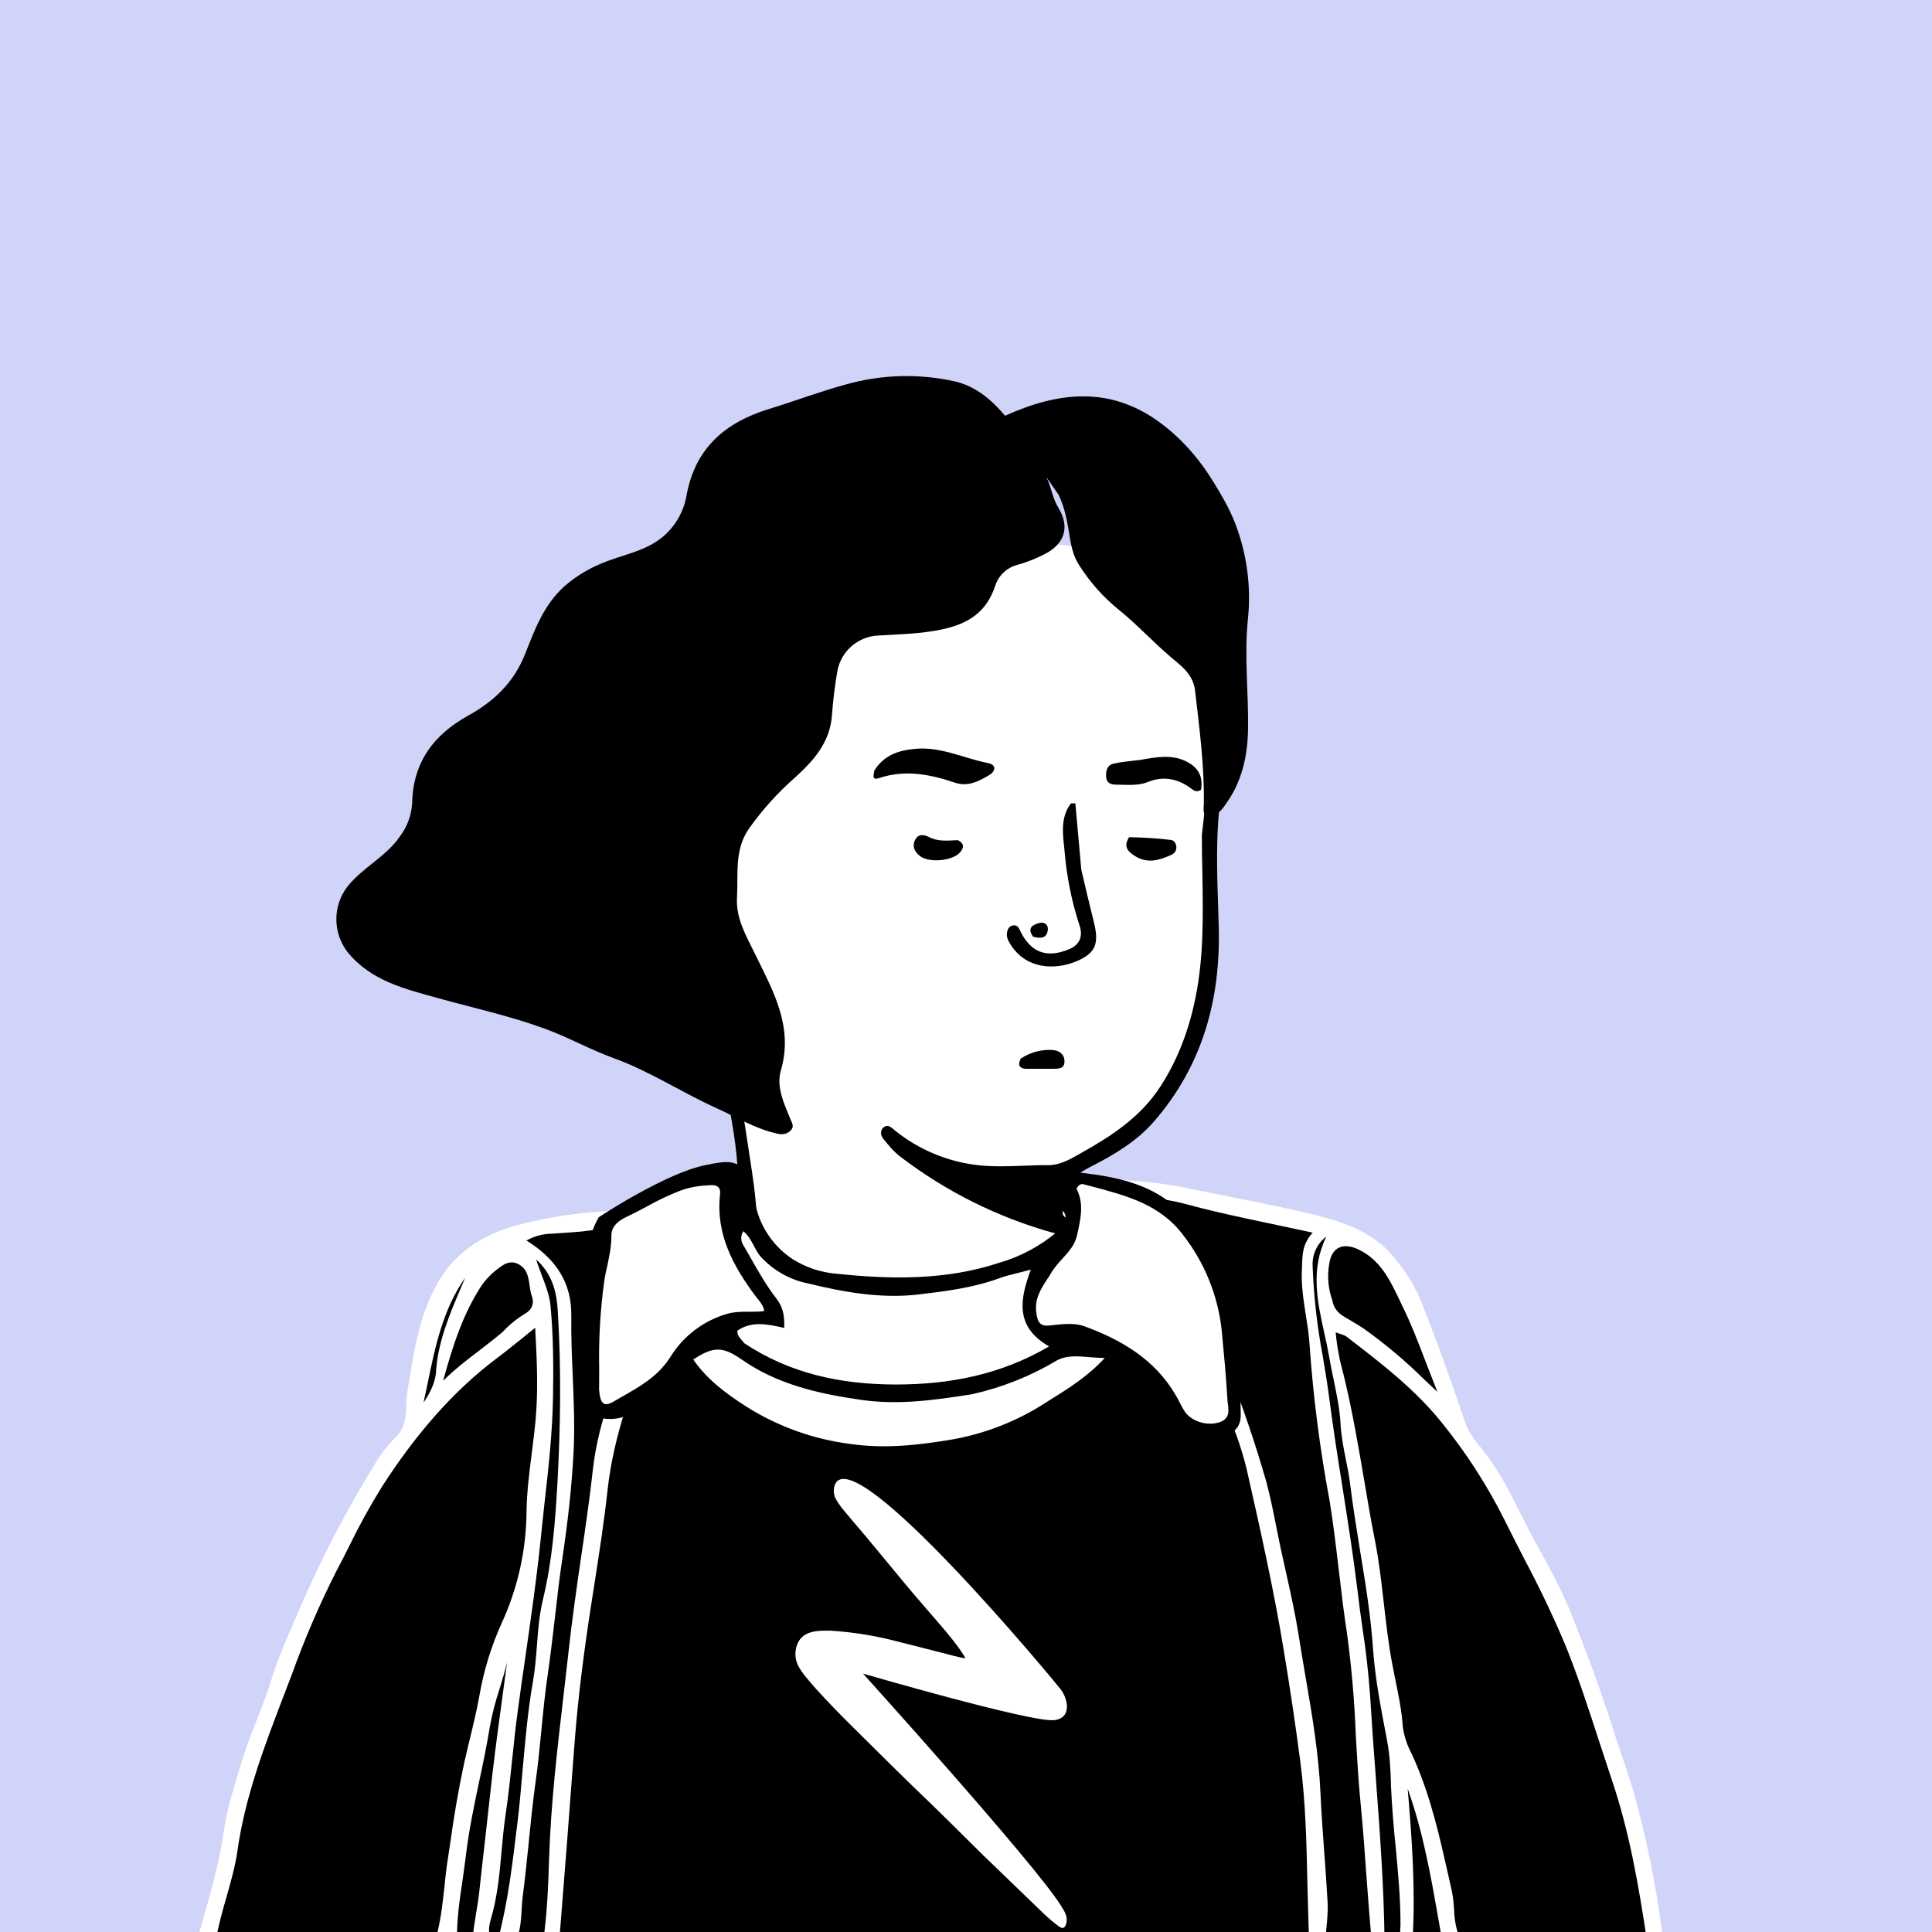
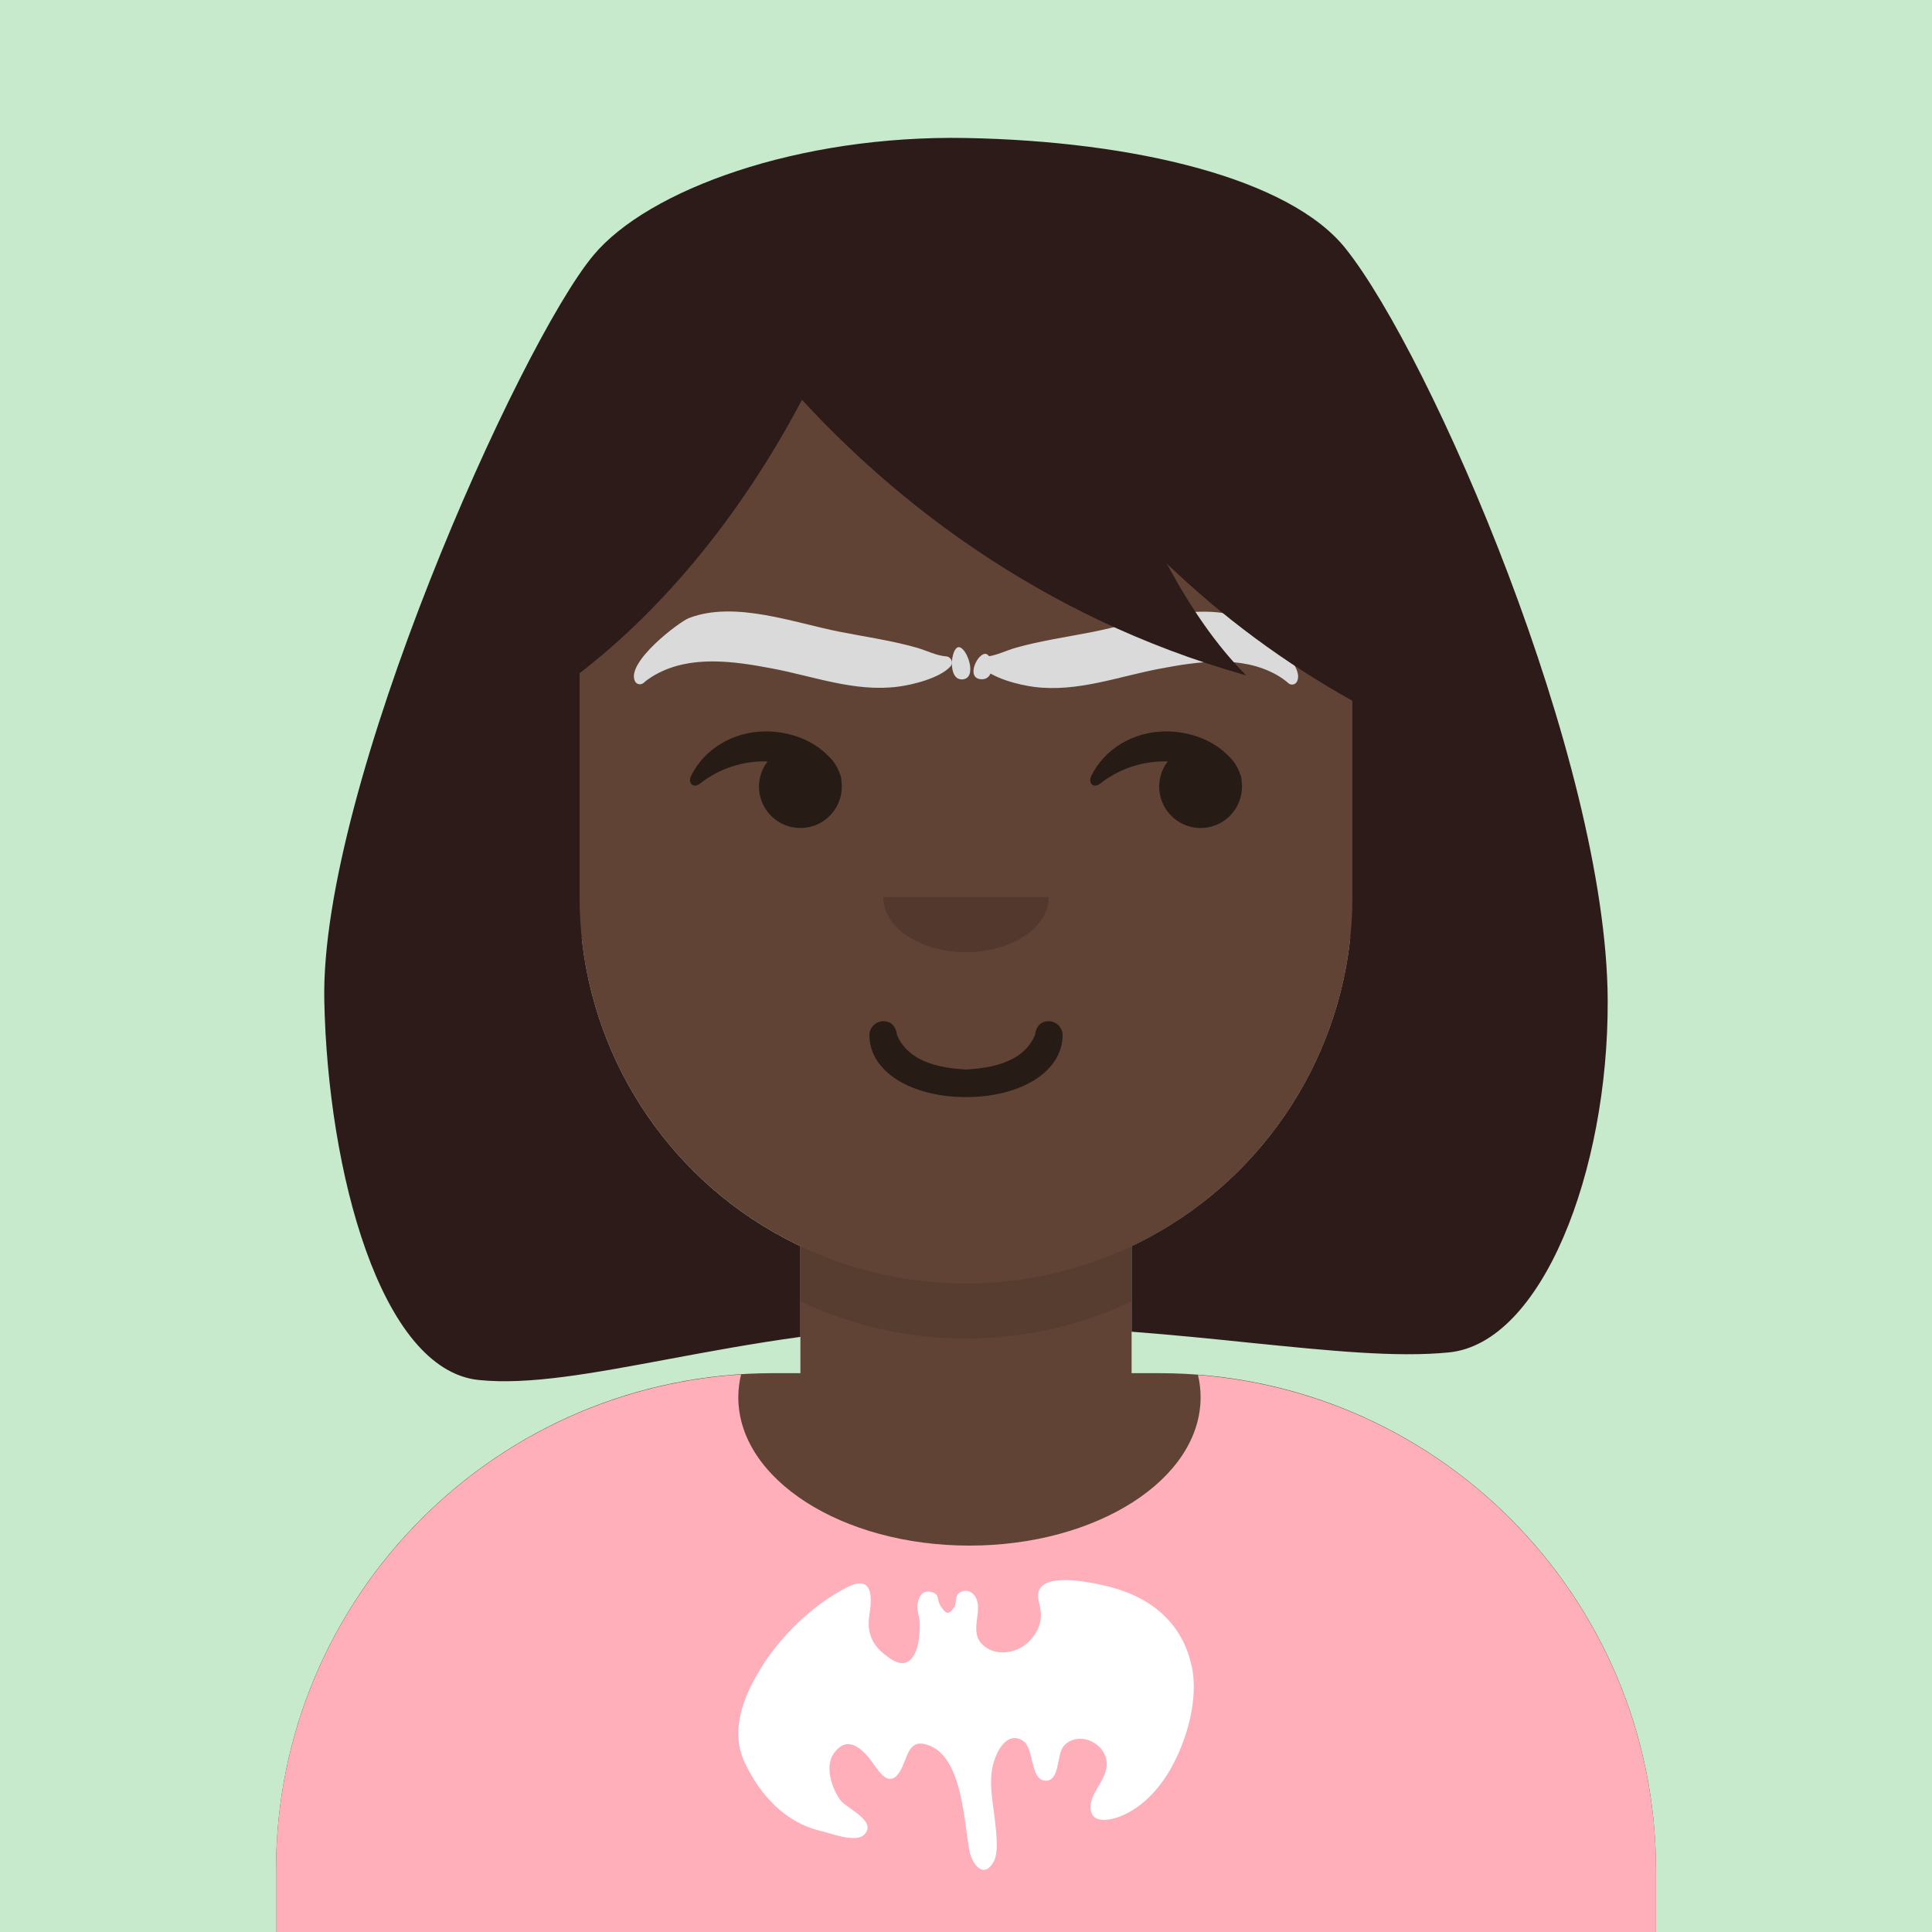
- <svg xmlns="http://www.w3.org/2000/svg" viewBox="0 0 1744 1744" fill="none" shape-rendering="auto">
+ <svg xmlns="http://www.w3.org/2000/svg" viewBox="0 0 280 280" fill="none" shape-rendering="auto">
  <mask id="viewboxMask">
-     <rect width="1744" height="1744" rx="0" ry="0" x="0" y="0" fill="#fff" />
+     <rect width="280" height="280" rx="0" ry="0" x="0" y="0" fill="#fff" />
  </mask>
  <g mask="url(#viewboxMask)">
-     <rect fill="#d1d4f9" width="1744" height="1744" x="0" y="0" />
-     <g transform="translate(531 487)">
-       <path d="M554 727.7c-99.2 297-363.8 388.6-503.7 19.8-19.3-50.7 31-69.5 66.2-91.9 24.1-15.3 36.8-28.5 35.3-42.2-7-64.4-36.9-243.8-36.9-243.8l-3-5.8s.7-1.6-2.2 1.2c-3 3-9.9 34.2-37 34.2-24.5 0-49.2-10.9-61-86.3C7.2 285.6 9.6 214 40 201c12.5-5.3 24-7.2 35.2-.8 11.3 6.4-13-22 112-126C268.4 6.4 396.7-3.5 448.5 8 500.3 19.5 552 44.8 574.9 98.5c27.8 65-25.9 114.3-14 262.5-2.2 53.6.8 171.2-146.6 210.6-28 7.5-19.3 48.4 22.7 58.4 67 21 117 72.3 117 97.9" fill="#fff" />
-       <path fill-rule="evenodd" clip-rule="evenodd" d="m554 266.2.1-1.4c4.1-36.4 8.2-71.7 27.1-103.4 6.5 4.4 5.7 10 3.7 15.2-19.9 51.2-18 104.4-16.2 157.6l.4 14c2.1 66.4-14.5 126.8-58.7 177.5-15.4 17.6-35.8 29.8-56.5 40.3-21.4 11-25.9 20.1-19.2 43.6l.8 2.6c1.4 3.9 2.8 7.9-1 11.8-4.5 4.6-9.5 3.3-14.8 1.8l-.6-.1a406.4 406.4 0 0 1-137-68.3c-6-4.4-10.8-10.3-15.5-16.1l-.3-.4c-2.5-3-3-7.8.5-10.4 3.3-2.5 5.8-.5 8.7 1.8l1 .9a145.5 145.5 0 0 0 76.3 31.7c13.4 1.4 26.6.9 40 .4 7.4-.3 14.8-.6 22.3-.5 10.2 0 18.7-4.7 26.7-9.2l2.8-1.6c27.8-15.5 54.3-32.8 72.2-60.7 16.1-25 25.9-52.2 31.6-80.9 7.2-36.1 6.6-72.7 6-109.8-.3-12-.5-24.2-.5-36.4ZM50.6 190.8c21.9-1.7 34 11.2 44.3 26.3a140.4 140.4 0 0 1 22.4 61.5c.5 3.7 1 7.6-1.2 11.3-4.5.6-4.9-3-5-5.6-.5-20.7-9.7-38.7-18.9-56.1-6.6-12.5-16.2-24.6-31.4-27.6-17.2-3.5-33 12-40.8 32.2-14.5 37.6-12 74.6 1.4 111 5.8 15.9 13.1 32.1 27.8 43.2 14.8 11.3 32.7 9.3 43.6-5.7l2-2.5c2-2.6 4-5.1 5-8 2.1-5.8 5.4-11.2 11.3-10.4 6.8 1 8 8.3 8.7 14a3661 3661 0 0 0 22 156.7l5.9 38.8c2.6 17.1 5.6 41.7 3.6 52.1a28 28 0 0 0-.3 2.2c-.4 2.8-.6 5-4.2 5.5-4.9.8-7-2-7.7-6.4-2.3-17-3-23.6-4-49.6-.9-25.2-5.6-50-10.4-74.9l-5-27c-5.2-30.8-10.3-62-10.8-97l-2 3c-7.6 11.3-13.7 20.5-24.5 24a40.5 40.5 0 0 1-46.1-12.5 127.8 127.8 0 0 1-28.8-55.8c-8.4-34-9.9-67.1.9-100.6 5.2-16.1 23.7-44.7 42.2-42Zm34.6 127.5c4.4 3.2 8.4 6 12-5.4-1.1-42.2-14.7-69.2-35.8-70.3 11.2 14.6 22 28.8 23 48.5a32.3 32.3 0 0 1-10.7-8.8c-2-2.2-4-4.4-6.5-6l-3-2.4c-4.8-3.6-9.7-7.4-17.8-4.5 3.8 5.8 9 10 14.3 14 6 4.7 12 9.3 15.6 16.5-10.6 7.7-15.2 17.7-9.7 29.9 4.8 10.5 11.9 19.2 25.9 19.8-.6-6.3-4.7-10.9-8.8-15.4-5-5.4-9.7-10.6-7.5-18.6 3.2-1.5 6.2.7 9 2.7Z" fill="#000" />
+     <rect fill="#c7e9cc" width="280" height="280" x="0" y="0" />
+     <g transform="translate(8)">
+       <path d="M132 36a56 56 0 0 0-56 56v6.17A12 12 0 0 0 66 110v14a12 12 0 0 0 10.3 11.88 56.04 56.04 0 0 0 31.7 44.73v18.4h-4a72 72 0 0 0-72 72v9h200v-9a72 72 0 0 0-72-72h-4v-18.39a56.04 56.04 0 0 0 31.7-44.73A12 12 0 0 0 198 124v-14a12 12 0 0 0-10-11.83V92a56 56 0 0 0-56-56Z" fill="#614335" />
+       <path d="M108 180.61v8a55.79 55.79 0 0 0 24 5.39c8.59 0 16.73-1.93 24-5.39v-8a55.79 55.79 0 0 1-24 5.39 55.79 55.79 0 0 1-24-5.39Z" fill="#000" fill-opacity=".1" />
+       <g transform="translate(0 170)">
+         <path d="M132.5 54C151 54 166 44.37 166 32.5c0-1.1-.13-2.18-.38-3.23A72 72 0 0 1 232 101.05V110H32v-8.95A72 72 0 0 1 99.4 29.2a14.1 14.1 0 0 0-.4 3.3C99 44.37 114 54 132.5 54Z" fill="#ffafb9" />
+         <g transform="translate(77 58)">
+           <path fill-rule="evenodd" clip-rule="evenodd" d="M87.69 13.4c-1.4-6.43-6.21-10.15-12.5-11.58-2.53-.58-10.92-2.4-9.61 2.4.6 2.18.26 3.97-1.55 5.77-1.77 1.76-5.24 2.2-6.96-.01-1.47-1.9.43-4.72-.72-6.57-.44-.71-1.21-1.08-2.03-.73-1.14.5-.53 1.56-1.07 2.32-.85 1.2-1.24.83-2-.37-.49-.76-.02-1.58-1.26-1.9-1.43-.37-1.9.83-2.03 1.92-.08.69.32 1.8.34 2.5.03 1.35-.1 3.31-.73 4.52-1.12 2.14-2.7 1.45-4.38.1-1.98-1.6-2.56-3.39-2.18-5.82.46-2.92.3-5.71-3.28-3.89-5.02 2.57-9.68 7.14-12.59 11.92-2.44 4.02-4.36 8.9-2.2 13.48 2.21 4.67 5.86 8.69 10.97 9.88 1.32.3 5.09 1.81 6.34.55 1.95-1.96-2.54-3.78-3.43-4.97-1.26-1.7-2.34-4.92-.96-6.83 1.76-2.43 3.6-1.08 5.05.64 1.13 1.35 2.75 4.82 4.5 2.02 1.21-1.93 1.1-5.1 4.4-3.72 4.73 1.98 4.87 11.12 5.71 15.3.37 1.82 2.04 4.06 3.47 1.52.8-1.4.37-4.42.22-5.86-.3-2.99-1.08-5.92-.1-8.88.55-1.71 2-4.16 4.12-2.84 1.73 1.06 1 5.81 3.35 5.8 2.07 0 1.5-3.79 2.6-5.04 1.69-1.9 4.92-1 5.92 1.25 1.33 3.03-2.2 5.13-2.05 7.79.16 2.59 3.5 1.58 4.9.92 2.87-1.35 5.11-3.85 6.67-6.57 2.4-4.2 4.13-10.22 3.08-15.03" fill="#fff" />
+         </g>
+       </g>
+       <g transform="translate(78 134)">
+         <path d="M40 16c0 5.37 6.16 9 14 9s14-3.63 14-9c0-1.1-.95-2-2-2-1.3 0-1.87.9-2 2-1.24 2.94-4.32 4.72-10 5-5.68-.28-8.76-2.06-10-5-.13-1.1-.7-2-2-2-1.05 0-2 .9-2 2Z" fill="#000" fill-opacity=".6" />
+       </g>
+       <g transform="translate(104 122)">
+         <path fill-rule="evenodd" clip-rule="evenodd" d="M16 8c0 4.42 5.37 8 12 8s12-3.58 12-8" fill="#000" fill-opacity=".16" />
+       </g>
+       <g transform="translate(76 90)">
+         <path d="M27 16c-4.84 0-9 2.65-10.84 6.45-.54 1.1.39 1.85 1.28 1.12a15.13 15.13 0 0 1 9.8-3.22 6 6 0 1 0 10.7 2.8 2 2 0 0 0-.12-.74l-.15-.38a6 6 0 0 0-1.64-2.48C33.9 17.32 30.5 16 27 16ZM85 16c-4.84 0-9 2.65-10.84 6.45-.54 1.1.39 1.85 1.28 1.12a15.13 15.13 0 0 1 9.8-3.22 6 6 0 1 0 10.7 2.8 2 2 0 0 0-.12-.74l-.15-.38a6 6 0 0 0-1.64-2.48C91.9 17.32 88.5 16 85 16Z" fill="#000" fill-opacity=".6" />
+       </g>
+       <g transform="translate(76 82)">
+         <g fill-rule="evenodd" clip-rule="evenodd" fill="#DADADA">
+           <path d="M57 12.82ZM96.12 7.6c1.46.56 9.19 6.43 7.86 9.16a.8.8 0 0 1-1.29.22 10.63 10.63 0 0 0-1.7-1.19c-5.1-2.84-11.3-1.93-16.73-.91-6.12 1.14-12.11 3.48-18.39 2.67-2.04-.26-6.08-1.22-7.63-2.96-.47-.53-.06-1.38.64-1.43 1.44-.11 2.86-.86 4.33-1.28 3.65-1.03 7.4-1.56 11.11-2.29 6.62-1.3 15.17-4.53 21.8-2Z" />
+           <path d="M58.76 12.76c-1.17.04-2.8 3.56-.56 3.68 2.23.11 1.73-3.72.56-3.68ZM55 12.8c0-.01 0-.01 0 0ZM15.88 7.56c-1.46.56-9.19 6.43-7.86 9.16.24.5.89.6 1.29.22.55-.52 1.58-1.11 1.71-1.18 5.1-2.84 11.3-1.93 16.73-.91 6.12 1.14 12.11 3.48 18.39 2.67 2.04-.26 6.08-1.22 7.63-2.96.47-.53.06-1.38-.64-1.43-1.44-.11-2.86-.86-4.33-1.28-3.65-1.03-7.4-1.56-11.11-2.29-6.62-1.3-15.17-4.53-21.8-2Z" />
+           <path d="M54.97 11.79c1.17.04 2.77 4.5.53 4.67-2.24.18-1.7-4.71-.53-4.67Z" />
+         </g>
+       </g>
+       <g transform="translate(-1)">
+         <path d="M40 145c-.62-30.84 28.32-95.2 39-108 7.92-9.5 29.7-17.45 54-17 24.3.45 46.86 5.81 55 16 12.32 15.43 37.87 74.08 38 109 .1 24.8-9.54 49.66-23 51-7.6.76-17.26-.23-28.86-1.4-5.3-.55-11.02-1.13-17.14-1.6V180.6A56 56 0 0 0 189 130v-28.44a130.34 130.34 0 0 1-26.9-19.88c3.35 6.24 7.19 11.9 11.51 16.2-30.57-8.59-51.71-26.16-64.38-39.94C103.39 69.02 92.96 85.23 77 97.57V130a56 56 0 0 0 32 50.61v13.14c-6.95.95-13.41 2.16-19.36 3.27-10.85 2.02-19.98 3.73-27.26 2.98-14.22-1.47-21.88-30.2-22.38-55Z" fill="#2c1b18" />
+       </g>
+       <g transform="translate(49 72)" />
+       <g transform="translate(62 42)" />
    </g>
-     <g transform="translate(178 1057)">
-       <path d="M1315.7 690.1 7 691s73-276.9 92.4-308.7c19.4-31.7 97.5-138.7 96.7-156.9-1-18.1 1.4-82.7 14.6-108.2C224 91.6 266 56.6 282.4 54c16.4-2.6 71.6-5.1 106.2-13.7C423 32 455 21.4 490 21.4c5.7 0 .2 12.3.2 12.3S492 154.6 655 162.2C776.6 167.8 816.8 46 816.8 46s-26.7-23.5-18.6-24.2c95.6-8 145.8 13 174.8 18.6 26.7 5.1 49.2 5.1 76 23.9 30.6 21.5 46.5 70.2 80.8 144.8 39.4 85.5 194.2 345 185.9 481.6" fill="#000" />
-       <g fill-rule="evenodd" clip-rule="evenodd" fill="#fff">
-         <path d="M1003.7 694c-.7-16.8-1-33.6-1.5-50.4-.8-36.8-1.6-73.5-6.4-110.3a2971 2971 0 0 0-15-100.8c-9-55-21.3-109.5-33.6-164A302 302 0 0 0 928 214c-5.7-13-10.4-26.2-15.2-39.4-5.5-15.1-11-30.3-17.8-45-1.2-2.5-2.7-4.9-4.2-7.3-3-4.5-6-9.2-7.5-16.2-47.5 92.4-120.5 140.3-223.3 140.7-101.2.5-176-45.6-230.6-128.8a57.7 57.7 0 0 0-16 25.7l-1.4 3.3c-18.6 45.4-36 91-41.5 140.6-3.1 28.6-7.6 57.3-12 85.9l-1.8 11.3c-7 44.7-13 89.6-16.3 134.8A27816 27816 0 0 1 327 693c-4.7 1-9 1-14.5 1 3.5-24.4 4.4-49.3 5.2-74 1.6-49.1 7.3-97.8 13-146.5a6382 6382 0 0 0 4.6-40.2c3-27.7 7-55.3 11-83 4-27.1 8-54.3 11-81.7 5-43.5 22-84.2 40-124.2l.8-1.9c10.5-23.2 20.9-46.2 37.6-65.8C448.5 61.5 463 48 480.4 38c14-8 18.5-6.4 23.1 8.9 9.6 31 26.3 57.8 53.3 76 42.8 28.8 89.1 41.8 141.4 26.6 36.4-10.5 66.6-28.8 88.3-59.5 8.4-12 16-24.7 18.5-39.6l-5.6-2.1c-4.3-1.6-8.5-3.1-12.6-5-3-1.2-6.7-2.9-5.2-7.3 1.3-3.3 4.2-5.8 8-5.3 33 4.5 64.4 11.7 86.3 40.7a341.9 341.9 0 0 1 47.4 88.3l7.5 20A1090 1090 0 0 1 965.2 281c3.6 13.6 6.4 27.4 9.1 41.3l3.6 17.6 5.2 23.5c4 18 8 36 10.9 54 2 12.5 4 25 6.2 37.5 6.1 35.4 12.2 70.9 13.8 107 .8 17.8 2.1 35.5 3.4 53.3 1.1 15 2.2 30 3 44.9.5 8.1-.4 16.3-1.2 24.8l-.8 8.4c-4.9.7-9.8 1-14.7.8ZM818.6 60.5c-8 18.2-15.8 36.5-29.3 51.7-34.3 38.7-78.8 56.4-129.4 57.9-34.1 1-67.6-6-97-24.7-28.6-18.2-53-40.3-65-73.3l-1.3-3.6c-2-5.8-4-11.8-8.6-15.8-13.2 3-16.7 11.1-14.6 22.7.4 1.8.6 3.8.9 5.7.5 4 1 7.9 2.4 11.5 12.5 35 37 60.8 68.3 79.6a204.4 204.4 0 0 0 80.8 28.2c60.4 7.4 116.6-.5 166.4-37.4 30.3-22.4 48.9-52 53.4-89.5 1.7-14.8-7.2-21.7-24.7-18.4l-2.3 5.4ZM457.3 76c20 81 77 120 153.7 137 39 9.8 76 8.1 113.2-1.4 41.3-10.6 77.6-29 104.8-62.4 16.6-20.5 28.9-43.2 29.3-70.8 15 7.8 16.5 13 6.5 31.6a227.7 227.7 0 0 1-96.7 96.8c-46.4 23.8-96.3 30-148.6 22.3-54.1-8-98.7-33.3-137.7-69.6-14-13-24.7-29-35.2-44.9l-6.8-10.1c-2.7-4-1-7.2 1.7-10.3L452.2 82l5-5.8Z" />
-         <path d="M215.1 694c4.5-15.3 6.2-31 8-46.9.8-7.9 1.6-15.8 2.8-23.7l2.7-17.9a976 976 0 0 1 12.5-71.5l4.8-20.4c3.2-13.1 6.4-26.3 8.8-39.7 4-22.8 10.7-45 20.3-66a246 246 0 0 0 22.3-101c.3-17.5 2.5-34.7 4.7-52 1.6-12.8 3.3-25.6 4.1-38.5 1.6-24.4.4-48.5-1-74.8-3.9 3-7.5 6-11 8.9-7.6 6-14.8 11.9-22.1 17.4-42.9 32-76.3 72.4-105 116.8a604.3 604.3 0 0 0-29.8 54c-3.7 7.5-7.5 14.9-11.4 22.2a819.1 819.1 0 0 0-40.2 93.2l-6.5 17c-17.8 46.4-35.8 93.2-42.8 142.8-2 14.2-6 27.9-9.9 41.7-3.5 12.2-7 24.5-9.3 37.4-5.5 1-10.8 1-17.1 1l2.8-9.7c8.4-29.2 17-58.5 21.3-89 2.2-15.4 6.7-30.6 11.1-45.6l3.1-10.4a539.5 539.5 0 0 1 16-45c5-13 10-25.9 14-39.1 5-15.7 11.6-30.9 18.2-46l7.2-16.8a996.4 996.4 0 0 1 59-115l.4-.6c7.4-12.7 15-25.8 26-36.3 8.7-8.2 9.2-18.8 9.7-29.3a102.8 102.8 0 0 1 2.3-20c5-31.3 10.2-62.8 26.3-90.7 16.7-29.1 44.5-45.3 77-53C318 41.7 342 38 366.3 36.6c10-.7 19.7-3.8 29.6-7 5.2-1.6 10.5-3.3 15.8-4.6 5-1.2 10-2.6 15-4 19.2-5 38.3-10.1 58.5-9.2h1c4.1.1 8.3.3 9 5.4.6 5-3 5.7-6.6 6.4l-2 .4-42 9.8c-26.4 6.2-52.8 12.5-79.4 18.2-11.5 2.4-23.5 3.2-35.4 4-3 .2-6 .3-8.9.6a49 49 0 0 0-23.7 6.2c25.8 16 41 37.4 40.5 68-.2 18 .5 36.2 1.3 54.3 1 23.8 2 47.6.6 71.5-1.7 31-5.3 62-9.9 92.8-2.7 17.9-4.8 36-6.8 54-2 17-4 34-6.4 50.9-2.5 16.8-4.2 33.8-5.8 50.7-1.6 15.6-3 31.3-5.3 46.9-2.5 18.3-4.4 36.6-6.2 55-1.6 16-3.2 31.8-5.3 47.6-.5 4-.8 8.1-1 12.2-.5 8.6-1 17.3-4.1 26.2-5.6 1-11.3 1-17 .1 8.7-33.2 12.7-66.8 16.7-100l.5-3.8c2-16.3 3.4-32.6 4.8-49 2.4-26.7 4.7-53.4 9.4-79.9 1.8-10.6 2.7-21.4 3.5-32.2 1-14 2.2-27.9 5.5-41.6 8.3-34.4 11-69.8 13-104.9 2.8-51.6 3.5-103.6.3-155.3-1-16.4-4.6-33-19.5-46.4 1.5 4.9 3.3 9.6 5 14.1 3.7 9.7 7.2 18.8 8 28.2 2.5 27.1 2.7 54.5 2.2 81.8-.5 31.9-4 63.5-7.6 95.1l-3.5 32.9c-3.6 35.8-8.8 71.4-13.9 107-2.3 15.9-4.6 31.8-6.7 47.6-2 14.4-3.5 28.8-5 43.2-1.8 17.3-3.6 34.7-6.2 51.9-1.6 11-2.6 21.9-3.6 32.9-1.6 18.3-3.3 36.6-7.9 54.5l-1 3.7c-1.9 6.7-4 13.9-.5 21-5.6.2-11.2-.1-16.7-1 .7-7.7 2-15 3.1-22.4 1.1-6.5 2.2-13 2.9-19.4 1.4-13.5 3-27 4.5-40.4l5-44.7c3-28.7 6.8-57.2 10.7-85.8l4.9-36.5c-1.9 8-4.3 15.9-6.7 23.8a249 249 0 0 0-8.8 34.2c-2.7 16.5-6.1 33-9.6 49.3-4.5 21.3-9 42.7-11.7 64.4-.9 7.5-2 15-3 22.4-2.8 18.6-5.6 37.2-5.4 56.2h-19.3Zm60.3-548.3a93.6 93.6 0 0 1 20.5-16.8c6.7-3.8 8.5-9.9 6.1-16.2-1-3-1.6-6.4-2-9.7-1.1-7.8-2.3-15.6-11.6-19.6-5-2-9.9-.2-13.3 2.3a70.5 70.5 0 0 0-17.5 16.4c-17.2 25.7-26.6 54.6-35.6 87.3 11-10.8 22.1-19.3 33.3-27.8 6.7-5.2 13.4-10.3 20-15.9Zm-37.6-39.6c-9.9 23.3-19.7 46.6-22 72.1-.3 13-5.7 22.1-11.5 31l3.8-17.8c6.8-33 13.6-66.1 33.8-95l-4.1 9.7ZM1277.2 550.3c15.7 46.5 24 95 31.4 143.7 5.4 0 9.8 0 14.4-1.1a868.9 868.9 0 0 0-21.2-112.8l-.1-.5c-4.1-17.4-9.8-34.3-15.5-51.3l-5-14.8a1478.4 1478.4 0 0 0-43.2-119.3c-8.7-20.5-19.4-39.9-30.2-59.3-4.6-8.4-8.8-17-13.1-25.4-9.3-18.6-18.7-37.2-31.5-54l-4-5.1c-5.8-7.3-11.7-14.7-14.5-23a2217 2217 0 0 0-36.7-101.6 153.9 153.9 0 0 0-32.5-53.3c-20.2-20.8-47.4-28.3-74.3-34.7-22.7-5.3-45.6-9.9-68.6-14.4l-39.9-8c-33.8-7-68.5-9-102.9-6-5.4.5-9.8 1.7-11.8 10.5 14.4 1.6 28.8 2 43.2 2.4 24 .6 48 1.3 71.6 7.7 25 6.8 50.5 12.2 76.7 17.7l37.5 8c-9 9.7-9.3 19.2-9.6 28.7l-.2 4.5c-.7 13.9 1.4 27.4 3.5 41 1.5 9.2 3 18.5 3.5 27.9a1224.2 1224.2 0 0 0 18 139.8c3.4 21 5.9 42.2 8.4 63.4 2.2 18.8 4.4 37.6 7.3 56.3a954 954 0 0 1 8 92.7c1.2 21 2.4 42.1 4.5 63.1 2 20.8 3.6 41.7 5 62.7 1.5 19.4 2.9 38.8 4.7 58.2h11.7c-.6-48.6-4.2-97-7.8-145.5-1.9-24.9-3.7-49.7-5.2-74.6a756.8 756.8 0 0 0-7-61.9c-1.5-10.6-3-21.2-4.2-31.8-3.8-31.4-8.7-62.6-13.6-93.7-4.3-26.9-8.5-53.7-12-80.7-1.7-13-3.8-26-6-38.9a539 539 0 0 1-9.1-81 31.2 31.2 0 0 1 12.4-26.7c-14.5 29.7-8.2 58.4-1.9 87 1.7 7.6 3.3 15 4.6 22.5 1.1 6.6 2.5 13.2 3.9 19.8 2.7 13.2 5.5 26.4 6.2 39.8.6 11 2.7 21.7 4.8 32.3 1.5 7.4 3 14.9 3.9 22.4 2.4 19.6 5.6 39 8.7 58.4 5 30.3 10 60.6 12 91.3 2 26.2 7 52.3 12 78.2l.7 3.9c2.4 12.6 3 25.5 3.4 38v2a951 951 0 0 0 4.2 54.7c2.2 23.7 4.5 47.4 4.4 71.2l-.2 4.4c-.2 2.4-.3 5-.2 7.9 3.8.8 7.5 1 11.3 1 2.7-44.8-.4-89.4-4.4-136.4 14 39.4 20.8 78.4 27.8 118l3 17.3c5.4 1 10.9 1 16.3.2a76.5 76.5 0 0 1-5.2-26.4c-.4-5.6-.8-11-2-16.4l-3.2-14.4c-7.8-34.7-15.6-69.4-29.8-102.4l-3-6.8a73 73 0 0 1-8.3-25c-1-14.8-4-29.3-7-43.7l-2.4-12.2c-3.5-18.3-5.6-36.8-7.7-55.3-2.2-19-4.3-38-8-56.7-3.7-18.6-6.9-37.3-10-56-5-29.2-10-58.4-16.8-87.3l-2-8.3a201.9 201.9 0 0 1-6.7-36.5l4.4 1.5c2.4.8 4.2 1.4 5.6 2.5l1 .8c31 23.8 62 47.7 86.3 78.6a483 483 0 0 1 55.3 86.3c5.9 12 12 23.7 18 35.5a943 943 0 0 1 36.7 77c11.6 28.7 21.1 58 30.6 87.2l11.6 35.2ZM1036.1 132c-6.1-3.4-10.3-8.1-11.4-15.2a64.1 64.1 0 0 1-2.8-33c2.2-15.1 12.6-19.4 26.2-13 19.7 9.3 28.4 27.3 36.8 44.8l2.6 5.5c8.2 16.6 14.9 34 22 52.6l10 25.7-11.4-10.7a448.2 448.2 0 0 0-54.8-46.2c-5.6-3.7-11.4-7.1-17.2-10.5Z" />
-       </g>
-       <path d="M428.7 11.3c45.2-21.2 59.5-10 59.5-10s-1.3 12.1 7.9 43c19.2 65 123.7 66 159 61.8 37.1-4.5 125.8-30.2 131-51.7 10-42-16.9-45.2-.8-46.5 16.1-1.4 85.1-.8 133 74.3 2.4 3.8 49.2 152.1-2.5 152.1-27.2 0-68.7-80-96.5-54.7a306 306 0 0 1-191 79.8c-52.3 2.6-140.8-43.6-140.8-43.6l-50-30.2s-55.5 41.3-74.7 30.9c-25.2-13.7 2-164 2-164s24.6-22.7 63.9-41.2Z" fill="#fff" />
-       <path fill-rule="evenodd" clip-rule="evenodd" d="M362.5 41.8S422.6 1.9 459-5.3c19.5-4 28.3-5.3 38.6 8.6a28.5 28.5 0 0 1 4.8 15.6l.2 2.2a78 78 0 0 0 35.2 58.7 87 87 0 0 0 39.5 13C626.6 98 676 98.7 723.7 83A142 142 0 0 0 777 54.3c9.4-8.6 9.5-14.9 0-23.1-3.7-3.3-2.6-6-1.3-9.1.4-1 .8-2 1-3.1C781 1.4 782-.2 801.1 2c29 3.5 58.4 10 80.4 29.2 59.6 52.1 59.8 81 60.1 154 0 10.5.1 22 .4 34.7.2 12-6.8 17.9-18.6 19.6-23.3 3.5-39-5.8-50.4-25.4-4.6-8-10-15.6-17.7-21.4-16-11.7-21.7-12.4-36.7 0a328 328 0 0 1-123.4 62.5 259.6 259.6 0 0 1-184-16 156 156 0 0 1-49.8-33.7c-4.6-5.1-10.7-8-17.1-6.5l-4.8 1.1c-14.9 3.4-29.8 6.9-42.7 15.8a39.9 39.9 0 0 1-39.6 4.8c-12.1-5.4-11.8-18.7-10.7-30.2 1.4-13 2.3-26 3.2-39 2-29.6 4.1-59.4 11.3-89-11.7 1.3 1.5-20.7 1.5-20.7ZM494 155.6c41.2 27.3 86.7 37 136 37.2 49.4 0 95.2-8.8 139-34.4-30.9-17.7-26.5-42.3-16.5-69.3L742 91.8c-6.7 1.6-12.7 3.1-18.4 5.2-23.7 8.7-48.8 11.7-73.3 14.6-32.9 3.7-66-2-98.1-9.9a78.7 78.7 0 0 1-43.7-24.5c-2.5-3-4.3-6.3-6-9.7-2.6-4.7-5-9.5-9.5-13.1a11.5 11.5 0 0 0-.2 12.3c2.5 4.1 4.8 8.3 7.2 12.5 7 12.3 14.1 24.7 22.7 35.8 6.4 8.3 7.5 15.8 7.2 26.7-15-3.4-29.3-6.5-42.3 2.5-.1 4 2 6.4 4.8 9.5l1.6 1.9Zm274-58.8 2-3.2c3-5.6 7-10 11-14.4 5.7-6.2 11.2-12.2 13.2-21 3.4-15 6.5-29.1-.5-42.2 2-3.7 4.3-4.5 6.3-4l7.6 2c31 8.2 62 16.2 82.8 44.4a169.2 169.2 0 0 1 34.4 85.3c2 20.9 4 41.8 5.2 62.7 0 1.3.2 2.6.4 4 .8 6.4 1.7 13.3-7.5 16.4-11.2 3.8-25.7-.7-31.7-10-1.7-2.7-3.1-5.5-4.6-8.3-1-2-2.1-4.1-3.3-6.1-18.8-32.3-49.1-50.1-83-62.4-8.7-3-19.3-1.8-29-.7h-1l-.4.2c-9.8 1-11.3-3.6-12.4-11.3-1.9-12.6 4.2-22 10.4-31.4ZM362.7 196c.9 14 4 17.4 13 12.3l7.4-4.3c16.4-9.3 32.7-18.4 43.8-35.7a89.3 89.3 0 0 1 52.5-39.6c6.1-1.6 12.3-1.6 18.4-1.6 4.7 0 9.4 0 14.1-.6-.8-4.7-3.2-7.6-5.5-10.5l-1.8-2.2C484 86.3 467.9 57.1 472 21.1c.8-6.9-3.5-8.5-8.1-8.3-9.3.4-18.3 1.5-27.3 4.8A230.1 230.1 0 0 0 406.1 32c-6 3.2-12 6.4-18.2 9.3-6.8 3.2-14 8.1-14 16.8.1 9.6-1.9 18.8-3.8 28-1 4.4-2 8.7-2.6 13a501.2 501.2 0 0 0-4.6 80.2l-.1 16.6ZM599 206.6c34 5 67 .2 100.2-5a258.2 258.2 0 0 0 75.9-30c8.9-5.3 19.2-4.5 30.3-3.5 4.5.3 9.1.7 13.9.7-15.4 16.7-32.6 27.4-49.6 38l-4.1 2.6a229 229 0 0 1-83.5 32.9c-30.3 5.1-60.6 8.7-92.2 4.2a230.6 230.6 0 0 1-94.4-33.9c-17.9-11.5-35.3-24.3-47.7-42.4 18.7-12.3 26.9-11.6 44 .2 32 22.3 69 30.7 107.2 36.2Z" fill="#000" />
-       <g transform="translate(396 278)" style="mix-blend-mode:difference">
-         <path d="M204.9 175.7s150.1 43.7 172 42.1c9.5-.6 13.6-7 11.8-16.2a28 28 0 0 0-5.5-12c-2.9-4-186-225.6-203.5-184.5a16 16 0 0 0 .5 12.5c4.3 8 10.8 14.4 16.3 21.3 21.4 24.8 41.6 50.6 63.1 75.3 12.7 14.9 30.5 34.2 37.9 47.7-5.4-.5-15.1-3.5-21.1-4.9-13.5-3.4-27-7-40.5-10.3a313.1 313.1 0 0 0-60.2-9.7c-9.2-.1-20.4-.4-27 7.1-5.2 6.5-6 15.8-2.8 23.3 4 8.3 10.7 15 16.6 22a855 855 0 0 0 29.6 30.9c18.8 18.5 37.3 37.2 56.2 55.5 22 21 43.5 42.3 65 63.7 15.9 15.5 32 30.7 47.9 46.2 4.8 4.7 9.6 9.4 14.8 13.7l5.3 4.2c1.2.8 2.4 1.7 3.9 1.8 2.5-.4 3.3-3.5 3.6-5.7.9-5.8-2.8-10.7-5.6-15.3C358.6 345.7 205 175.7 205 175.7Z" fill="#fff" />
-       </g>
-     </g>
-     <g transform="translate(266 207)">
-       <path d="m689.4 239.4-11.1-16c4.8 8.9 5.6 19.1 11 27.8 11 17.8 5.6 33.5-13.5 42.6A123 123 0 0 1 652 303a28.5 28.5 0 0 0-19.7 19c-10.6 31.9-36.8 38.4-65 41.9-13.5 1.6-27.1 1.9-40.7 2.8a39.2 39.2 0 0 0-36.6 31.5c-2.4 13.4-4 27-5 40.5-1.8 24.6-16.7 41.1-33.6 56.4a266.3 266.3 0 0 0-41.4 46c-13.3 19.3-9.5 40.8-10.7 61.8-1.2 19.4 8.3 34.8 16.3 51.3 16 32.9 34.9 65.3 23.3 105-4.3 14.8 2.6 29.3 8.2 43.1 1.6 4 4.5 7.6.3 11.5-3.5 3.3-7.4 3.5-11.9 2.5-19.7-4.3-36.9-15-55-23.1-31.2-14.1-59.9-33.2-92.5-45-21.2-7.7-41.3-19-62.7-26.8-31-11.3-63.4-18.4-95.2-27.2-30-8.4-61-15.4-82.4-41.8a48.5 48.5 0 0 1-.3-58.8C61.2 576 82.3 566.6 95 548a55 55 0 0 0 11-29.4c.7-37 18.9-62 50.4-79.5 23-12.7 41.2-29.5 51.6-55.7 8.5-21.6 16.8-44.3 35.3-61a118.6 118.6 0 0 1 35.5-21.5c18.6-7.7 39.4-10.5 55.2-24.8a62.5 62.5 0 0 0 19.6-35.2c7.7-43.4 35-66.6 74.8-78.8 23.1-7 45.7-15.7 69-22a200.9 200.9 0 0 1 98.6-2.8c19.4 4.5 33.7 17.3 45.3 31 47.7-21.6 93.8-26.7 137.9 4.8 20.4 14.5 37 33.5 50.2 55 7.1 11.5 13.9 23.2 19 35.8a187.2 187.2 0 0 1 12 88.9c-3.3 32.9.7 65.5.2 98.3-.4 24.7-5.6 48-20.5 68.3a31.7 31.7 0 0 1-16 13c-4.8-4.7-3.5-9.6-3.4-14 .5-34.2-4-68-7.9-101.8-1.6-14.6-12.1-22.2-21.6-30.2-16.1-13.6-30.4-29.3-46.8-42.6a164.9 164.9 0 0 1-36.8-41.5c-6.7-10.8-7.4-22.4-9.5-34-1.8-9.6-3.9-19.1-8.6-28.8Z" fill="#000" />
-     </g>
-     <g transform="translate(791 871)">
-       <path d="M130.4 84.6a46.5 46.5 0 0 1 28.5-7.8c6.2.5 10.7 3.5 11 9.9.3 7.4-5.7 7-10.8 7.1h-24c-5.5-.3-7.8-3-4.7-9.2Z" fill="#000" />
-     </g>
-     <g transform="translate(653 805)" />
-     <g transform="translate(901 668)">
-       <g fill="#000">
-         <path d="M75.1 117.2c3.9 16.3 7.4 31.6 11.2 46.7 5 19.6 2.1 28.4-15.7 35.9-20 8.2-45.5 7-59.6-15.5-2.2-3.5-3.6-6.6-3-10.6.7-3.2 1.9-5.7 5.4-6.3 3.7-.6 5 1.5 6.4 4.6 9.4 19.7 23.7 25.2 43.7 17.1 10.1-4 13.3-11.8 10-21.6a292 292 0 0 1-13.5-67c-1.5-14.8-4.2-30.2 5.7-43.3h4l5.4 60Z" />
-         <path d="M31.5 177.5c-5.7-8.1 0-10.7 5.5-12.3 4-1.2 8.2 1 7.9 5.6-.5 8-6.1 8.8-13.4 6.7Z" />
-       </g>
-     </g>
-     <g transform="translate(610 680)">
-       <path d="M409.2 75.7c13.1.3 25.4 1 37.7 2.5 3 .3 4.9 3.3 5 6.6 0 3.4-1.8 5.7-4.8 7-11.1 4.9-22 8.3-33.7.2-6.5-4.4-8.9-8.6-4.2-16.3ZM254.7 78.4c6.2 3.3 5.2 7 2.1 10.8-6.5 8-28.2 10-36.4 3.5-4.7-3.8-7.3-8.6-4.4-14.4 3-6 8.2-5 13-2.5 8 4 16.4 3 25.7 2.6Z" fill="#000" />
-     </g>
-     <g transform="translate(610 680)" />
-     <g transform="translate(774 657)">
-       <path d="M15 39C23.8 24.6 37 20.4 51.9 19c23.2-2.3 44 8.5 65.9 12.8 8 1.5 6.8 7.5 1.4 10.7-9.4 5.7-19.5 11-31.2 7-22.5-7.6-45.1-12-68.6-4.1-6.2 2-5-2-4.2-6.3ZM255 29c15-2.6 28.7-5.3 42.2 1.5 10.8 5.5 15 14 12.9 25.5-5 3.1-7.5-.4-10.6-2.5-11.6-7.9-23.9-10-37.3-4.6-9.3 3.7-19.2 2.4-29 2.4-4.7 0-8.4-1.8-8.7-7-.4-5.5.9-10.8 6.9-12 7.3-1.7 15-2.2 23.7-3.3Z" fill="#000" />
-     </g>
-     <g transform="translate(0 559)" />
  </g>
</svg>
